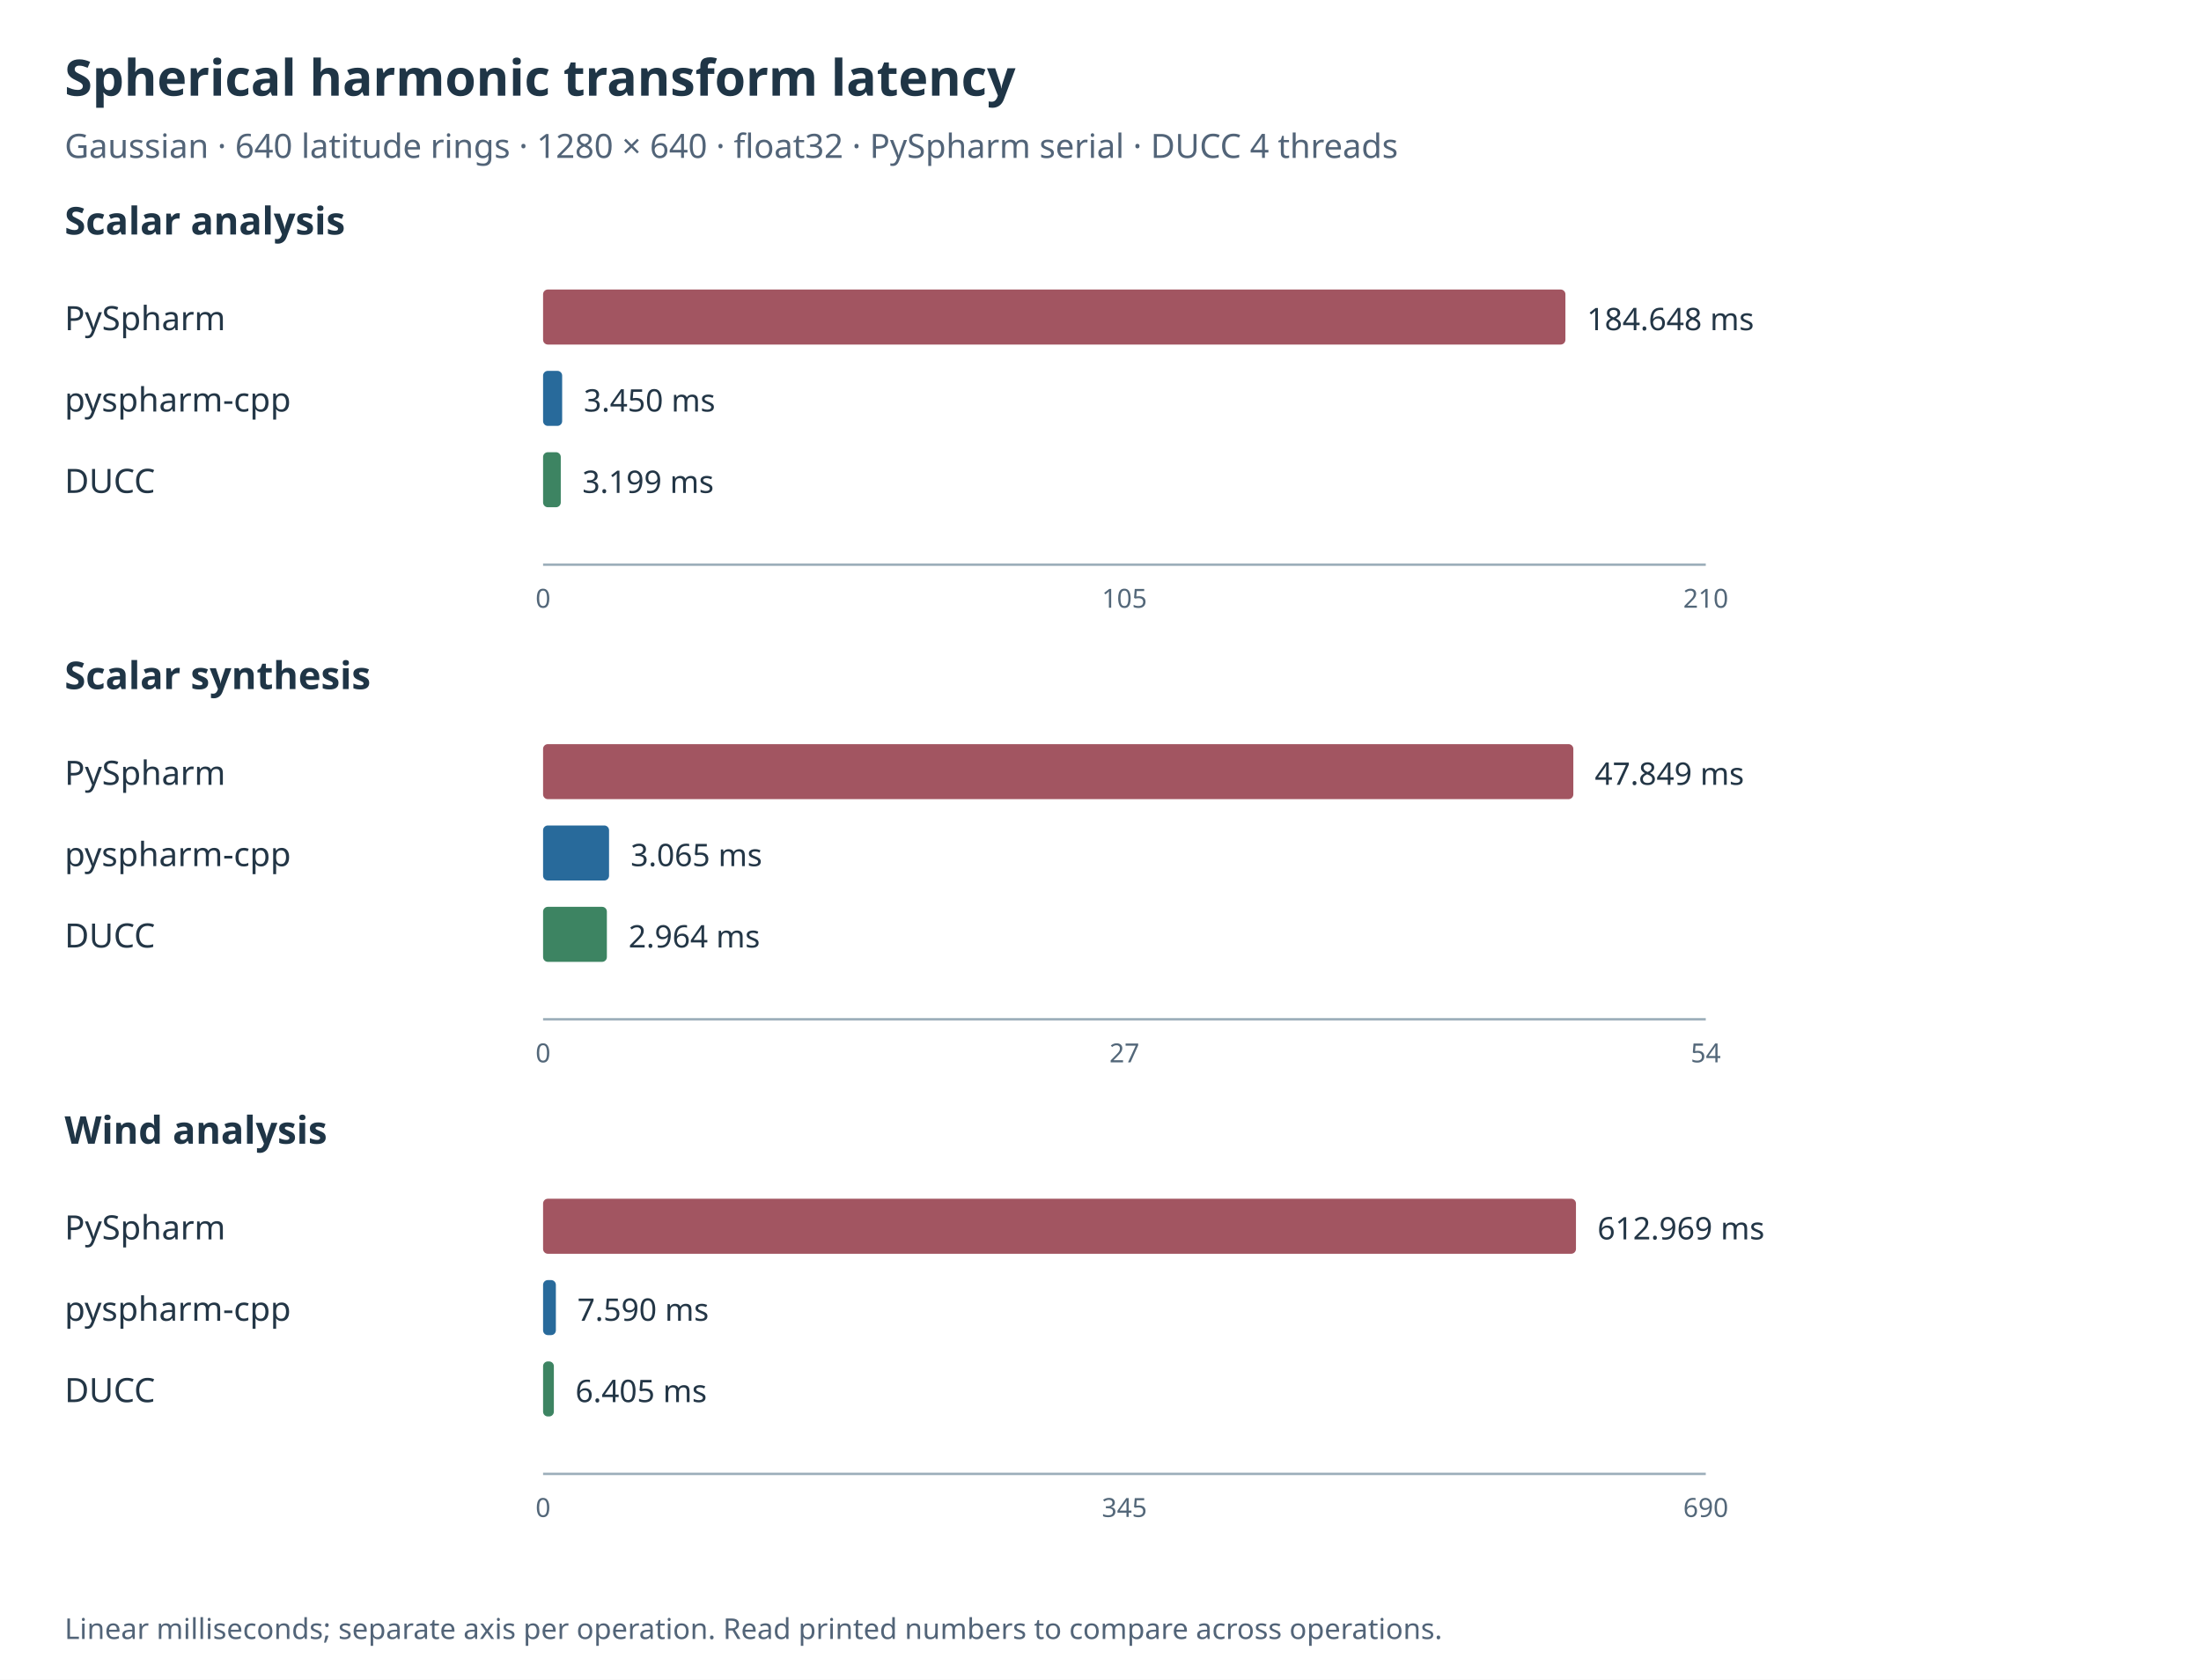
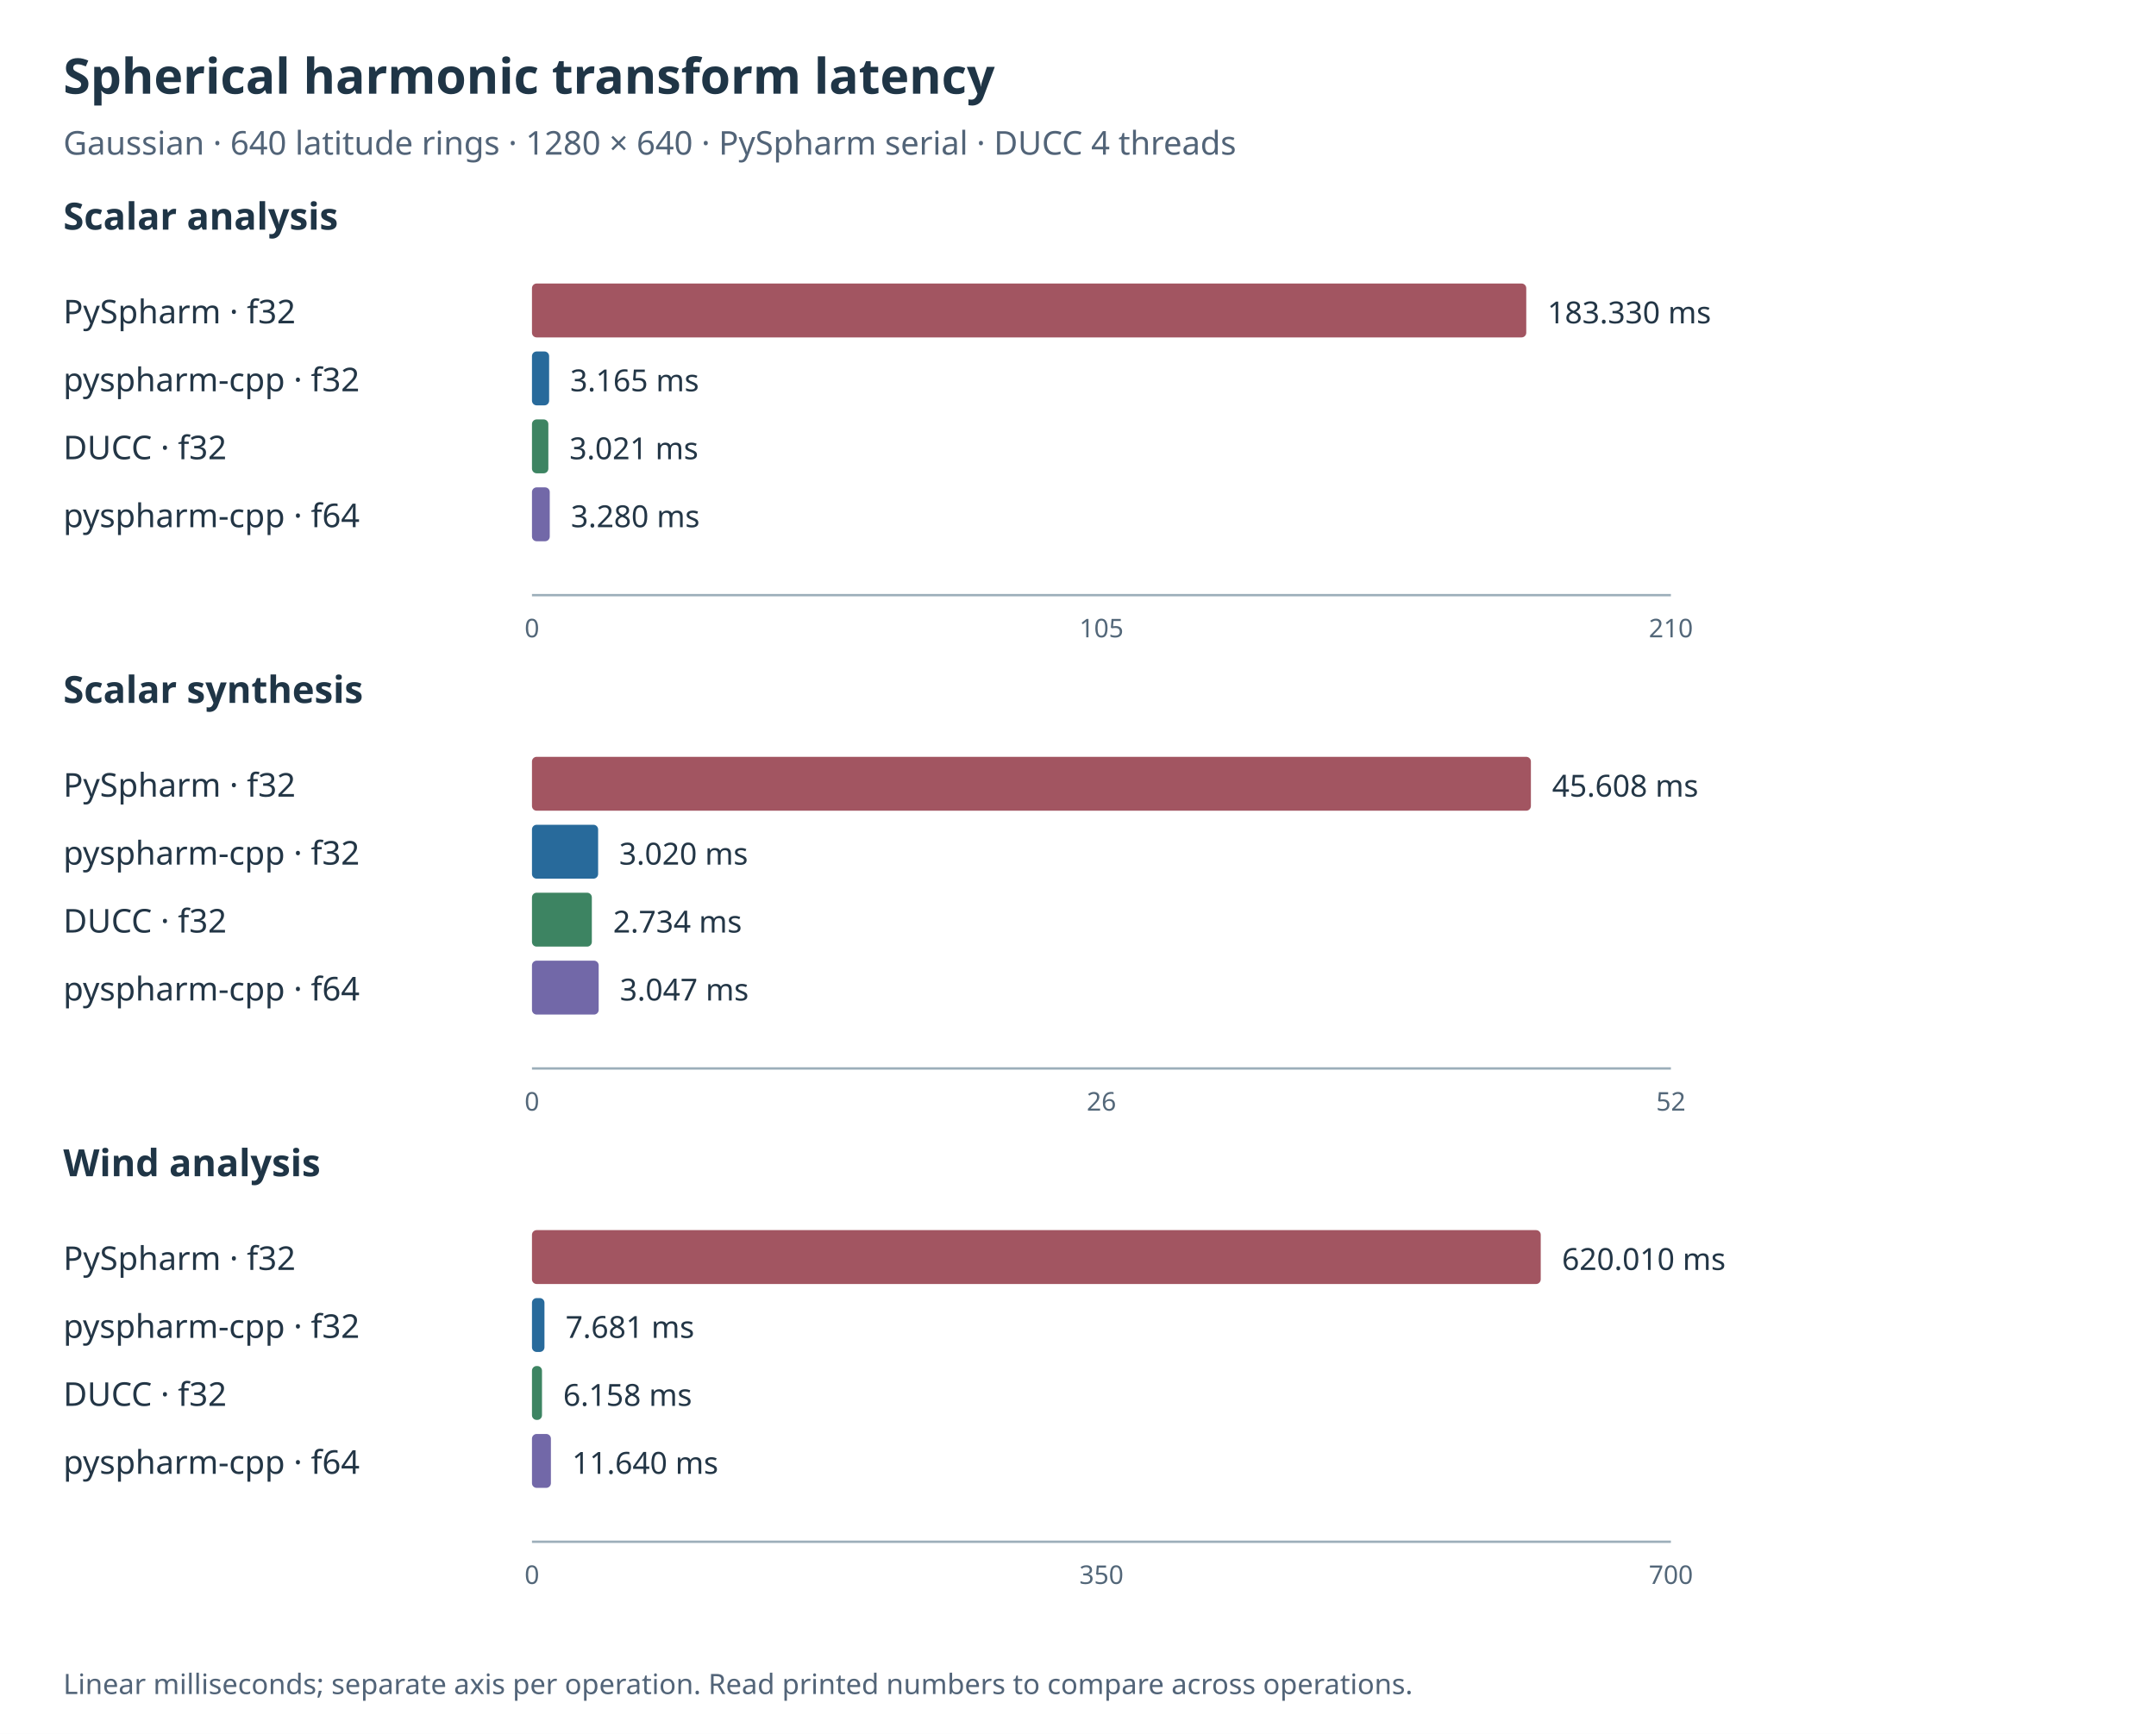
- <svg xmlns="http://www.w3.org/2000/svg" width="920" height="702" viewBox="0 0 920 702" role="img" aria-labelledby="t d">
-   <rect width="920" height="702" fill="white" />
+ <svg xmlns="http://www.w3.org/2000/svg" width="920" height="740" viewBox="0 0 920 740" role="img" aria-labelledby="t d">
+   <rect width="920" height="740" fill="white" />
  <text x="27" y="40" font-size="21" font-family="sans-serif" font-weight="600" fill="#1f3546">Spherical harmonic transform latency</text>
-   <text x="27" y="66" font-size="14" font-family="sans-serif" fill="#526478">Gaussian · 640 latitude rings · 1280 × 640 · float32 · PySpharm serial · DUCC 4 threads</text>
+   <text x="27" y="66" font-size="14" font-family="sans-serif" fill="#526478">Gaussian · 640 latitude rings · 1280 × 640 · PySpharm serial · DUCC 4 threads</text>
  <text x="27" y="98" font-size="16" font-family="sans-serif" font-weight="600" fill="#1f3546">Scalar analysis</text>
-   <text x="27" y="138" font-family="sans-serif" font-size="14" fill="#233646">PySpharm</text>
-   <rect x="227" y="121" width="427.33" height="23" fill="#a25561" rx="2" />
-   <text x="663.3" y="138" font-family="sans-serif" font-size="13" fill="#233646">184.648 ms</text>
-   <text x="27" y="172" font-family="sans-serif" font-size="14" fill="#233646">pyspharm-cpp</text>
-   <rect x="227" y="155" width="7.98" height="23" fill="#286a9b" rx="2" />
-   <text x="244.0" y="172" font-family="sans-serif" font-size="13" fill="#233646">3.450 ms</text>
-   <text x="27" y="206" font-family="sans-serif" font-size="14" fill="#233646">DUCC</text>
-   <rect x="227" y="189" width="7.40" height="23" fill="#3d8462" rx="2" />
-   <text x="243.4" y="206" font-family="sans-serif" font-size="13" fill="#233646">3.199 ms</text>
-   <line x1="227" x2="713" y1="236" y2="236" stroke="#9caeba" />
-   <text x="227.0" y="254" text-anchor="middle" font-size="11" font-family="sans-serif" fill="#536779">0</text>
-   <text x="470.0" y="254" text-anchor="middle" font-size="11" font-family="sans-serif" fill="#536779">105</text>
-   <text x="713.0" y="254" text-anchor="middle" font-size="11" font-family="sans-serif" fill="#536779">210</text>
-   <text x="27" y="288" font-size="16" font-family="sans-serif" font-weight="600" fill="#1f3546">Scalar synthesis</text>
-   <text x="27" y="328" font-family="sans-serif" font-size="14" fill="#233646">PySpharm</text>
-   <rect x="227" y="311" width="430.64" height="23" fill="#a25561" rx="2" />
-   <text x="666.6" y="328" font-family="sans-serif" font-size="13" fill="#233646">47.849 ms</text>
-   <text x="27" y="362" font-family="sans-serif" font-size="14" fill="#233646">pyspharm-cpp</text>
-   <rect x="227" y="345" width="27.58" height="23" fill="#286a9b" rx="2" />
-   <text x="263.6" y="362" font-family="sans-serif" font-size="13" fill="#233646">3.065 ms</text>
-   <text x="27" y="396" font-family="sans-serif" font-size="14" fill="#233646">DUCC</text>
-   <rect x="227" y="379" width="26.67" height="23" fill="#3d8462" rx="2" />
-   <text x="262.7" y="396" font-family="sans-serif" font-size="13" fill="#233646">2.964 ms</text>
-   <line x1="227" x2="713" y1="426" y2="426" stroke="#9caeba" />
-   <text x="227.0" y="444" text-anchor="middle" font-size="11" font-family="sans-serif" fill="#536779">0</text>
-   <text x="470.0" y="444" text-anchor="middle" font-size="11" font-family="sans-serif" fill="#536779">27</text>
-   <text x="713.0" y="444" text-anchor="middle" font-size="11" font-family="sans-serif" fill="#536779">54</text>
-   <text x="27" y="478" font-size="16" font-family="sans-serif" font-weight="600" fill="#1f3546">Wind analysis</text>
-   <text x="27" y="518" font-family="sans-serif" font-size="14" fill="#233646">PySpharm</text>
-   <rect x="227" y="501" width="431.74" height="23" fill="#a25561" rx="2" />
-   <text x="667.7" y="518" font-family="sans-serif" font-size="13" fill="#233646">612.969 ms</text>
-   <text x="27" y="552" font-family="sans-serif" font-size="14" fill="#233646">pyspharm-cpp</text>
-   <rect x="227" y="535" width="5.35" height="23" fill="#286a9b" rx="2" />
-   <text x="241.3" y="552" font-family="sans-serif" font-size="13" fill="#233646">7.590 ms</text>
-   <text x="27" y="586" font-family="sans-serif" font-size="14" fill="#233646">DUCC</text>
-   <rect x="227" y="569" width="4.51" height="23" fill="#3d8462" rx="2" />
-   <text x="240.5" y="586" font-family="sans-serif" font-size="13" fill="#233646">6.405 ms</text>
-   <line x1="227" x2="713" y1="616" y2="616" stroke="#9caeba" />
-   <text x="227.0" y="634" text-anchor="middle" font-size="11" font-family="sans-serif" fill="#536779">0</text>
-   <text x="470.0" y="634" text-anchor="middle" font-size="11" font-family="sans-serif" fill="#536779">345</text>
-   <text x="713.0" y="634" text-anchor="middle" font-size="11" font-family="sans-serif" fill="#536779">690</text>
-   <text x="27" y="685" font-size="12" font-family="sans-serif" fill="#526478">Linear milliseconds; separate axis per operation. Read printed numbers to compare across operations.</text>
+   <text x="27" y="138" font-family="sans-serif" font-size="14" fill="#233646">PySpharm · f32</text>
+   <rect x="227" y="121" width="424.28" height="23" fill="#a25561" rx="2" />
+   <text x="660.3" y="138" font-family="sans-serif" font-size="13" fill="#233646">183.330 ms</text>
+   <text x="27" y="167" font-family="sans-serif" font-size="14" fill="#233646">pyspharm-cpp · f32</text>
+   <rect x="227" y="150" width="7.32" height="23" fill="#286a9b" rx="2" />
+   <text x="243.3" y="167" font-family="sans-serif" font-size="13" fill="#233646">3.165 ms</text>
+   <text x="27" y="196" font-family="sans-serif" font-size="14" fill="#233646">DUCC · f32</text>
+   <rect x="227" y="179" width="6.99" height="23" fill="#3d8462" rx="2" />
+   <text x="243.0" y="196" font-family="sans-serif" font-size="13" fill="#233646">3.021 ms</text>
+   <text x="27" y="225" font-family="sans-serif" font-size="14" fill="#233646">pyspharm-cpp · f64</text>
+   <rect x="227" y="208" width="7.59" height="23" fill="#7268a8" rx="2" />
+   <text x="243.6" y="225" font-family="sans-serif" font-size="13" fill="#233646">3.280 ms</text>
+   <line x1="227" x2="713" y1="254" y2="254" stroke="#9caeba" />
+   <text x="227.0" y="272" text-anchor="middle" font-size="11" font-family="sans-serif" fill="#536779">0</text>
+   <text x="470.0" y="272" text-anchor="middle" font-size="11" font-family="sans-serif" fill="#536779">105</text>
+   <text x="713.0" y="272" text-anchor="middle" font-size="11" font-family="sans-serif" fill="#536779">210</text>
+   <text x="27" y="300" font-size="16" font-family="sans-serif" font-weight="600" fill="#1f3546">Scalar synthesis</text>
+   <text x="27" y="340" font-family="sans-serif" font-size="14" fill="#233646">PySpharm · f32</text>
+   <rect x="227" y="323" width="426.26" height="23" fill="#a25561" rx="2" />
+   <text x="662.3" y="340" font-family="sans-serif" font-size="13" fill="#233646">45.608 ms</text>
+   <text x="27" y="369" font-family="sans-serif" font-size="14" fill="#233646">pyspharm-cpp · f32</text>
+   <rect x="227" y="352" width="28.23" height="23" fill="#286a9b" rx="2" />
+   <text x="264.2" y="369" font-family="sans-serif" font-size="13" fill="#233646">3.020 ms</text>
+   <text x="27" y="398" font-family="sans-serif" font-size="14" fill="#233646">DUCC · f32</text>
+   <rect x="227" y="381" width="25.55" height="23" fill="#3d8462" rx="2" />
+   <text x="261.6" y="398" font-family="sans-serif" font-size="13" fill="#233646">2.734 ms</text>
+   <text x="27" y="427" font-family="sans-serif" font-size="14" fill="#233646">pyspharm-cpp · f64</text>
+   <rect x="227" y="410" width="28.47" height="23" fill="#7268a8" rx="2" />
+   <text x="264.5" y="427" font-family="sans-serif" font-size="13" fill="#233646">3.047 ms</text>
+   <line x1="227" x2="713" y1="456" y2="456" stroke="#9caeba" />
+   <text x="227.0" y="474" text-anchor="middle" font-size="11" font-family="sans-serif" fill="#536779">0</text>
+   <text x="470.0" y="474" text-anchor="middle" font-size="11" font-family="sans-serif" fill="#536779">26</text>
+   <text x="713.0" y="474" text-anchor="middle" font-size="11" font-family="sans-serif" fill="#536779">52</text>
+   <text x="27" y="502" font-size="16" font-family="sans-serif" font-weight="600" fill="#1f3546">Wind analysis</text>
+   <text x="27" y="542" font-family="sans-serif" font-size="14" fill="#233646">PySpharm · f32</text>
+   <rect x="227" y="525" width="430.46" height="23" fill="#a25561" rx="2" />
+   <text x="666.5" y="542" font-family="sans-serif" font-size="13" fill="#233646">620.010 ms</text>
+   <text x="27" y="571" font-family="sans-serif" font-size="14" fill="#233646">pyspharm-cpp · f32</text>
+   <rect x="227" y="554" width="5.33" height="23" fill="#286a9b" rx="2" />
+   <text x="241.3" y="571" font-family="sans-serif" font-size="13" fill="#233646">7.681 ms</text>
+   <text x="27" y="600" font-family="sans-serif" font-size="14" fill="#233646">DUCC · f32</text>
+   <rect x="227" y="583" width="4.28" height="23" fill="#3d8462" rx="2" />
+   <text x="240.3" y="600" font-family="sans-serif" font-size="13" fill="#233646">6.158 ms</text>
+   <text x="27" y="629" font-family="sans-serif" font-size="14" fill="#233646">pyspharm-cpp · f64</text>
+   <rect x="227" y="612" width="8.08" height="23" fill="#7268a8" rx="2" />
+   <text x="244.1" y="629" font-family="sans-serif" font-size="13" fill="#233646">11.640 ms</text>
+   <line x1="227" x2="713" y1="658" y2="658" stroke="#9caeba" />
+   <text x="227.0" y="676" text-anchor="middle" font-size="11" font-family="sans-serif" fill="#536779">0</text>
+   <text x="470.0" y="676" text-anchor="middle" font-size="11" font-family="sans-serif" fill="#536779">350</text>
+   <text x="713.0" y="676" text-anchor="middle" font-size="11" font-family="sans-serif" fill="#536779">700</text>
+   <text x="27" y="723" font-size="12" font-family="sans-serif" fill="#526478">Linear milliseconds; separate axis per operation. Read printed numbers to compare across operations.</text>
</svg>
